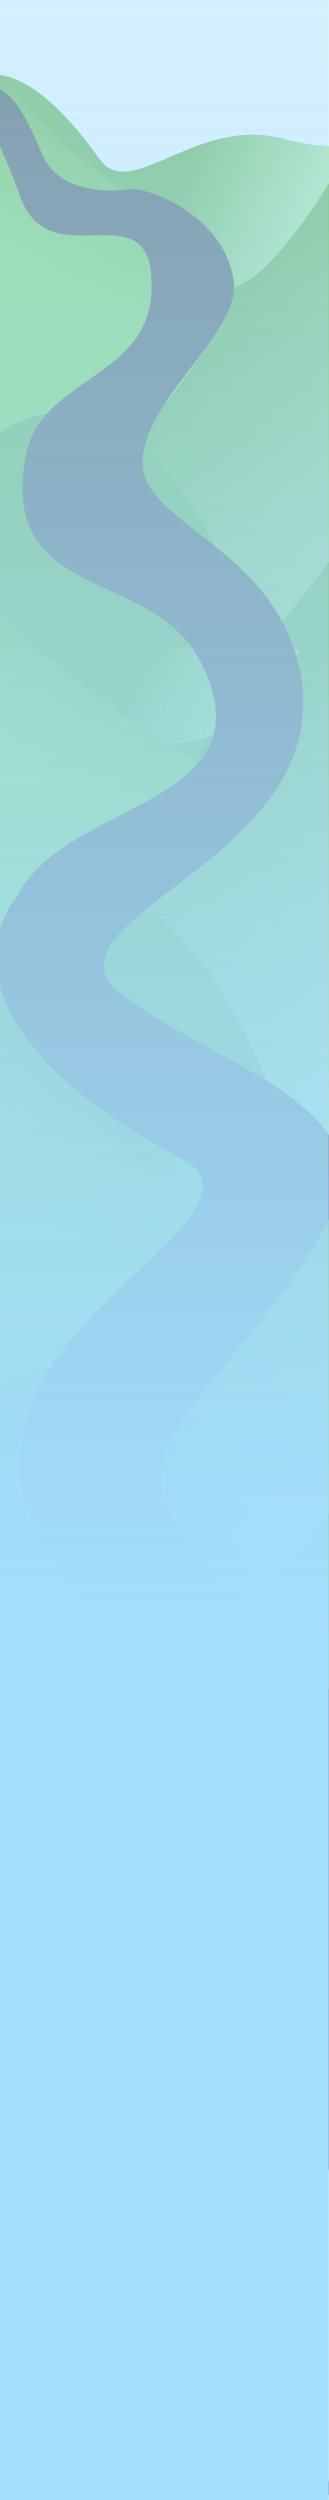
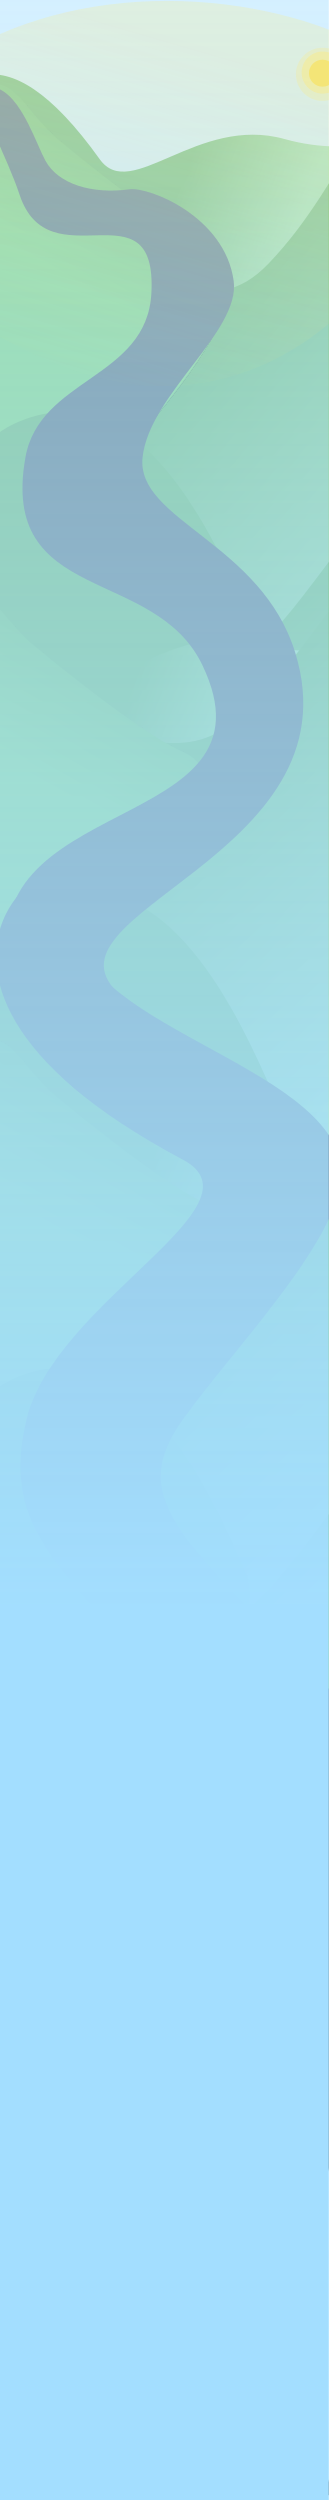
<svg xmlns="http://www.w3.org/2000/svg" width="1440" height="10949" viewBox="0 0 1440 10949" fill="none">
  <g filter="url(#filter0_f_0_1)">
    <path d="M-652.365 1650.64C-991.525 1869.22 -236.865 2793.05 -236.865 2793.05H1583.69L1791 572.348C1791 572.348 1570.15 699.273 1245.78 608.776C864.5 502.404 573.803 888.987 437 697.664C-420.5 -501.576 -536.348 1575.88 -652.365 1650.64Z" fill="url(#paint0_linear_0_1)" />
    <path d="M435.302 1492.64C223.712 1831.41 -69 2878 -69 2878H1804L1803.42 391.847C1803.42 391.847 1713.61 364.071 1613.16 523.934C1445.24 791.155 1352.62 968.175 1177.94 1152.38C895.593 1450.11 706.488 1058.46 435.302 1492.64Z" fill="url(#paint1_linear_0_1)" />
    <path d="M321.302 3169.69C109.712 3444.48 -183 4293.43 -183 4293.43H1690L1689.42 2276.77C1689.42 2276.77 1599.61 2254.24 1499.16 2383.91C1331.24 2600.67 1238.62 2744.26 1063.94 2893.68C781.593 3135.19 592.488 2817.49 321.302 3169.69Z" fill="url(#paint2_linear_0_1)" />
    <g filter="url(#filter1_d_0_1)">
      <path d="M916.69 1084.44C1301.2 1251.38 393.5 2134.42 393.5 2134.42L-568.001 1988.7V1162.71C-568.001 1162.71 -420.633 613.761 -114.039 402.766C52.335 288.269 98.384 482.523 262.999 618.246C529.069 837.617 785.159 1027.33 916.69 1084.44Z" fill="url(#paint3_linear_0_1)" />
    </g>
    <path d="M60.842 1856.5C-544.948 2141.29 -328.344 3889.68 -328.344 3889.68H1465L1430 3712.36C1430 3712.36 934.763 3145.41 1036.81 3004.48C1146.85 2852.52 1099.84 2721.15 1087.34 2693.26C948.889 2384.49 614.403 1596.26 60.842 1856.5Z" fill="url(#paint4_linear_0_1)" />
    <path d="M-16.363 3058.29C-621.863 3340.98 -405.362 5076.45 -405.362 5076.45H1271.64L1352.14 4900.44C1352.14 4900.44 857.138 4337.67 959.138 4197.78C1069.12 4046.95 1022.14 3916.55 1009.64 3888.87C871.258 3582.37 536.932 2799.97 -16.363 3058.29Z" fill="url(#paint5_linear_0_1)" />
    <path d="M-766.365 3859.98C-1105.53 4078.56 -350.865 5002.39 -350.865 5002.39H1469.69L1677 2781.69C1677 2781.69 1456.15 2908.61 1131.78 2818.12C750.5 2711.74 459.803 3098.33 323 2907C-534.5 1707.76 -650.348 3785.22 -766.365 3859.98Z" fill="url(#paint6_linear_0_1)" />
    <path d="M288.302 3429.42C76.712 3704.22 -216 4828 -216 4828H1657L1656.42 2536.5C1656.42 2536.5 1566.61 2513.97 1466.16 2643.65C1298.24 2860.41 1205.62 3004 1030.94 3153.42C748.593 3394.92 559.488 3077.23 288.302 3429.42Z" fill="url(#paint7_linear_0_1)" />
    <path d="M288.616 5379.35C42.909 5654.12 -297 6503 -297 6503H1878L1877.33 4486.5C1877.33 4486.5 1773.04 4463.97 1656.39 4593.63C1461.4 4810.37 1353.84 4953.95 1150.99 5103.36C823.123 5344.85 603.527 5027.18 288.616 5379.35Z" fill="url(#paint8_linear_0_1)" />
    <g filter="url(#filter2_d_0_1)">
      <path d="M802.69 3293.78C1187.2 3460.72 279.5 4343.76 279.5 4343.76L-682.001 4198.04V3372.05C-682.001 3372.05 -534.633 2823.1 -228.039 2612.11C-61.665 2497.61 -15.616 2691.86 148.999 2827.59C415.069 3046.96 671.159 3236.68 802.69 3293.78Z" fill="url(#paint9_linear_0_1)" />
    </g>
    <path d="M171.842 3958.21C-433.948 4243 -217.344 5991.39 -217.344 5991.39H1576L1541 5814.08C1541 5814.08 1045.76 5247.12 1147.81 5106.19C1257.85 4954.23 1210.84 4822.87 1198.34 4794.97C1059.89 4486.2 725.403 3697.98 171.842 3958.21Z" fill="url(#paint10_linear_0_1)" />
    <path d="M-130.363 5267.63C-735.863 5550.32 -519.362 7285.79 -519.362 7285.79H1157.64L1238.14 7109.78C1238.14 7109.78 743.138 6547.01 845.138 6407.12C955.12 6256.29 908.138 6125.89 895.638 6098.21C757.258 5791.71 422.932 5009.31 -130.363 5267.63Z" fill="url(#paint11_linear_0_1)" />
    <path d="M-665.365 5837.78C-1004.53 6056.36 -249.865 6980.19 -249.865 6980.19H1570.69L1778 4759.49C1778 4759.49 1557.15 4886.41 1232.78 4795.92C851.5 4689.55 560.803 5076.13 424 4884.8C-433.5 3685.56 -549.348 5763.02 -665.365 5837.78Z" fill="url(#paint12_linear_0_1)" />
    <path d="M321.302 5970.42C109.712 6245.21 -183 7094.16 -183 7094.16H1690L1689.42 5077.5C1689.42 5077.5 1599.61 5054.97 1499.16 5184.64C1331.24 5401.4 1238.62 5544.99 1063.94 5694.41C781.593 5935.92 592.488 5618.22 321.302 5970.42Z" fill="url(#paint13_linear_0_1)" />
    <path d="M308.302 7356.83C96.712 7631.63 -196 8480.57 -196 8480.57H1677L1676.42 6463.91C1676.42 6463.91 1586.61 6441.38 1486.16 6571.05C1318.24 6787.81 1225.62 6931.4 1050.94 7080.82C768.593 7322.33 579.488 7004.64 308.302 7356.83Z" fill="url(#paint14_linear_0_1)" />
    <g filter="url(#filter3_d_0_1)">
      <path d="M903.69 5271.58C1288.2 5438.52 380.5 6321.56 380.5 6321.56L-581.001 6175.84V5349.85C-581.001 5349.85 -433.633 4800.9 -127.039 4589.91C39.335 4475.41 85.384 4669.67 249.999 4805.39C516.069 5024.76 772.159 5214.48 903.69 5271.58Z" fill="url(#paint15_linear_0_1)" />
    </g>
    <path d="M47.842 6043.64C-557.948 6328.44 -341.344 8076.82 -341.344 8076.82H1452L1417 7899.51C1417 7899.51 921.763 7332.55 1023.81 7191.62C1133.85 7039.66 1086.84 6908.3 1074.34 6880.4C935.889 6571.63 601.403 5783.41 47.842 6043.64Z" fill="url(#paint16_linear_0_1)" />
    <path d="M-29.363 7245.43C-634.863 7528.12 -418.362 9263.59 -418.362 9263.59H1258.64L1339.14 9087.58C1339.14 9087.58 844.138 8524.81 946.138 8384.92C1056.12 8234.09 1009.14 8103.69 996.638 8076.01C858.258 7769.51 523.932 6987.11 -29.363 7245.43Z" fill="url(#paint17_linear_0_1)" />
  </g>
  <path d="M663 1284C689.241 792.22 214.305 1244.14 85.06 850.92C36.45 703.025 -115.257 396.312 -115.257 396.312C-133.403 329.907 -84.536 342.433 8.724 396.312C101.983 450.192 160.411 632.612 198.484 703.026C255.016 807.578 404.087 850.92 566.728 829.072C654.082 817.338 985.692 949.496 1023.5 1231C1053.13 1451.61 652.585 1729.14 624.34 2003.83C596.095 2278.51 1144.18 2376 1293 2858.42C1570 3756.35 109.36 4003.61 532 4361.68C1052.66 4802.8 1293 4927.16 1293 4927.16L1367.5 5094.81L663 4896.93C663 4896.93 214.5 4925.1 50 4276.48C-156.82 3460.99 1247.77 3665.12 885.898 2912.2C676.943 2477.45 -2.674 2649.29 111.231 2003.83C172.936 1654.16 642.977 1659.25 663 1284Z" fill="#666666" />
  <path d="M800 5078.32C-804.5 4227.69 470.485 3478.79 344.5 3964.97C215.517 4462.72 1375 4628.96 1489.5 5078.32C1561.13 5359.43 1037 5884.98 800 6218.22C563.001 6551.46 768 6721.86 1383.41 7336.93C2287.3 8240.31 1297.08 9096.63 1359.01 10189.1C1399.36 10900.9 1464.94 10927.3 1472.04 10928.1H1472.67C1472.67 10928.1 1472.45 10928.1 1472.04 10928.1H194.94C197.002 10975.2 189.351 10928.1 189.351 10928.1H194.94C192.466 10871.6 176.021 10679.6 115.645 10108.4C-29.044 8739.54 1384.7 8571.29 742.5 7496.22C382.952 6894.32 -16.99 6776.79 115.645 6218.22C238.5 5700.83 1176.6 5277.98 800 5078.32Z" fill="#666666" />
  <rect width="1440" height="10949" fill="url(#paint18_linear_0_1)" />
+   <g opacity="0.75">
+     <path d="M1906.34 537.267C1947.03 851.139 1546.34 1591.88 854.274 1681.59C254.888 1781.81 -559.151 1175.99 -599.835 862.117C-640.519 548.245 -219.062 110.205 473 20.5C1165.06 -69.205 1865.66 223.395 1906.34 537.267Z" fill="url(#paint19_linear_0_1)" fill-opacity="0.29" />
+     <circle cx="1412.5" cy="325.5" r="116.5" fill="#FFE974" fill-opacity="0.33" />
+     <circle cx="1413.26" cy="317.885" r="92.134" fill="#FFE974" fill-opacity="0.6" />
+     <ellipse cx="1412.5" cy="320.551" rx="59.392" ry="59.011" fill="#FFE249" />
+   </g>
  <defs>
    <filter id="filter0_f_0_1" x="-858" y="321.666" width="2740" height="8945.92" filterUnits="userSpaceOnUse" color-interpolation-filters="sRGB">
      <feFlood flood-opacity="0" result="BackgroundImageFix" />
      <feBlend mode="normal" in="SourceGraphic" in2="BackgroundImageFix" result="shape" />
      <feGaussianBlur stdDeviation="2" result="effect1_foregroundBlur_0_1" />
    </filter>
    <filter id="filter1_d_0_1" x="-570.031" y="368.076" width="1583.69" height="1770.4" filterUnits="userSpaceOnUse" color-interpolation-filters="sRGB">
      <feFlood flood-opacity="0" result="BackgroundImageFix" />
      <feColorMatrix in="SourceAlpha" type="matrix" values="0 0 0 0 0 0 0 0 0 0 0 0 0 0 0 0 0 0 127 0" result="hardAlpha" />
      <feOffset dy="2.03" />
      <feGaussianBlur stdDeviation="1.015" />
      <feComposite in2="hardAlpha" operator="out" />
      <feColorMatrix type="matrix" values="0 0 0 0 0 0 0 0 0 0 0 0 0 0 0 0 0 0 0.25 0" />
      <feBlend mode="normal" in2="BackgroundImageFix" result="effect1_dropShadow_0_1" />
      <feBlend mode="normal" in="SourceGraphic" in2="effect1_dropShadow_0_1" result="shape" />
    </filter>
    <filter id="filter2_d_0_1" x="-684.031" y="2577.42" width="1583.69" height="1770.4" filterUnits="userSpaceOnUse" color-interpolation-filters="sRGB">
      <feFlood flood-opacity="0" result="BackgroundImageFix" />
      <feColorMatrix in="SourceAlpha" type="matrix" values="0 0 0 0 0 0 0 0 0 0 0 0 0 0 0 0 0 0 127 0" result="hardAlpha" />
      <feOffset dy="2.03" />
      <feGaussianBlur stdDeviation="1.015" />
      <feComposite in2="hardAlpha" operator="out" />
      <feColorMatrix type="matrix" values="0 0 0 0 0 0 0 0 0 0 0 0 0 0 0 0 0 0 0.25 0" />
      <feBlend mode="normal" in2="BackgroundImageFix" result="effect1_dropShadow_0_1" />
      <feBlend mode="normal" in="SourceGraphic" in2="effect1_dropShadow_0_1" result="shape" />
    </filter>
    <filter id="filter3_d_0_1" x="-583.031" y="4555.22" width="1583.69" height="1770.4" filterUnits="userSpaceOnUse" color-interpolation-filters="sRGB">
      <feFlood flood-opacity="0" result="BackgroundImageFix" />
      <feColorMatrix in="SourceAlpha" type="matrix" values="0 0 0 0 0 0 0 0 0 0 0 0 0 0 0 0 0 0 127 0" result="hardAlpha" />
      <feOffset dy="2.03" />
      <feGaussianBlur stdDeviation="1.015" />
      <feComposite in2="hardAlpha" operator="out" />
      <feColorMatrix type="matrix" values="0 0 0 0 0 0 0 0 0 0 0 0 0 0 0 0 0 0 0.25 0" />
      <feBlend mode="normal" in2="BackgroundImageFix" result="effect1_dropShadow_0_1" />
      <feBlend mode="normal" in="SourceGraphic" in2="effect1_dropShadow_0_1" result="shape" />
    </filter>
    <linearGradient id="paint0_linear_0_1" x1="792" y1="813" x2="1299.15" y2="1008.36" gradientUnits="userSpaceOnUse">
      <stop stop-color="#7DBC55" />
      <stop offset="1" stop-color="#BCEB9D" />
    </linearGradient>
    <linearGradient id="paint1_linear_0_1" x1="867.068" y1="1516.95" x2="2245.32" y2="2682.09" gradientUnits="userSpaceOnUse">
      <stop stop-color="#7DBC55" />
      <stop offset="1" stop-color="#BFEAA4" />
    </linearGradient>
    <linearGradient id="paint2_linear_0_1" x1="753.068" y1="3189.4" x2="1885.89" y2="4370.02" gradientUnits="userSpaceOnUse">
      <stop stop-color="#7DBC55" />
      <stop offset="1" stop-color="#BFEAA4" />
    </linearGradient>
    <linearGradient id="paint3_linear_0_1" x1="284.446" y1="345.119" x2="-87.271" y2="996.257" gradientUnits="userSpaceOnUse">
      <stop stop-color="#7DBC55" />
      <stop offset="1" stop-color="#94DD63" />
    </linearGradient>
    <linearGradient id="paint4_linear_0_1" x1="656.516" y1="2470.2" x2="1032.96" y2="3760.33" gradientUnits="userSpaceOnUse">
      <stop stop-color="#7DBC55" />
      <stop offset="0.609" stop-color="#7DBC55" />
      <stop offset="1" stop-color="#7DBC55" />
    </linearGradient>
    <linearGradient id="paint5_linear_0_1" x1="579.025" y1="3667.46" x2="950.509" y2="4949.43" gradientUnits="userSpaceOnUse">
      <stop stop-color="#7DBC55" />
      <stop offset="0.609" stop-color="#DCF0CE" />
      <stop offset="1" stop-color="#A3DEFF" />
    </linearGradient>
    <linearGradient id="paint6_linear_0_1" x1="645.848" y1="2839.46" x2="1244.28" y2="3071.81" gradientUnits="userSpaceOnUse">
      <stop stop-color="#7DBC55" />
      <stop offset="1" stop-color="#BCEB9D" />
    </linearGradient>
    <linearGradient id="paint7_linear_0_1" x1="720.068" y1="3449.14" x2="1852.89" y2="4629.75" gradientUnits="userSpaceOnUse">
      <stop stop-color="#7DBC55" />
      <stop offset="1" stop-color="#BFEAA4" />
    </linearGradient>
    <linearGradient id="paint8_linear_0_1" x1="789.999" y1="5399.06" x2="1903.35" y2="6746.58" gradientUnits="userSpaceOnUse">
      <stop stop-color="#7DBC55" />
      <stop offset="1" stop-color="#BFEAA4" />
    </linearGradient>
    <linearGradient id="paint9_linear_0_1" x1="170.446" y1="2554.46" x2="-201.271" y2="3205.6" gradientUnits="userSpaceOnUse">
      <stop stop-color="#7DBC55" />
      <stop offset="1" stop-color="#94DD63" />
    </linearGradient>
    <linearGradient id="paint10_linear_0_1" x1="767.516" y1="4571.91" x2="1143.96" y2="5862.04" gradientUnits="userSpaceOnUse">
      <stop stop-color="#7DBC55" />
      <stop offset="0.609" stop-color="#7DBC55" />
      <stop offset="1" stop-color="#7DBC55" />
    </linearGradient>
    <linearGradient id="paint11_linear_0_1" x1="465.025" y1="5876.8" x2="836.509" y2="7158.77" gradientUnits="userSpaceOnUse">
      <stop stop-color="#7DBC55" />
      <stop offset="0.609" stop-color="#DCF0CE" />
      <stop offset="1" stop-color="#A3DEFF" />
    </linearGradient>
    <linearGradient id="paint12_linear_0_1" x1="746.848" y1="4817.26" x2="1345.28" y2="5049.61" gradientUnits="userSpaceOnUse">
      <stop stop-color="#7DBC55" />
      <stop offset="1" stop-color="#BCEB9D" />
    </linearGradient>
    <linearGradient id="paint13_linear_0_1" x1="753.068" y1="5990.13" x2="1885.89" y2="7170.75" gradientUnits="userSpaceOnUse">
      <stop stop-color="#7DBC55" />
      <stop offset="1" stop-color="#BFEAA4" />
    </linearGradient>
    <linearGradient id="paint14_linear_0_1" x1="740.068" y1="7376.54" x2="1872.89" y2="8557.16" gradientUnits="userSpaceOnUse">
      <stop stop-color="#7DBC55" />
      <stop offset="1" stop-color="#BFEAA4" />
    </linearGradient>
    <linearGradient id="paint15_linear_0_1" x1="271.446" y1="4532.26" x2="-100.271" y2="5183.4" gradientUnits="userSpaceOnUse">
      <stop stop-color="#7DBC55" />
      <stop offset="1" stop-color="#94DD63" />
    </linearGradient>
    <linearGradient id="paint16_linear_0_1" x1="643.516" y1="6657.35" x2="1019.96" y2="7947.47" gradientUnits="userSpaceOnUse">
      <stop stop-color="#7DBC55" />
      <stop offset="0.609" stop-color="#7DBC55" />
      <stop offset="1" stop-color="#7DBC55" />
    </linearGradient>
    <linearGradient id="paint17_linear_0_1" x1="566.025" y1="7854.6" x2="937.509" y2="9136.57" gradientUnits="userSpaceOnUse">
      <stop stop-color="#7DBC55" />
      <stop offset="0.609" stop-color="#DCF0CE" />
      <stop offset="1" stop-color="#A3DEFF" />
    </linearGradient>
    <linearGradient id="paint18_linear_0_1" x1="720" y1="-6088.5" x2="720" y2="8068" gradientUnits="userSpaceOnUse">
      <stop stop-color="#A3DEFF" stop-opacity="0" />
      <stop offset="0.054" stop-color="#A3DEFF" stop-opacity="0.054" />
      <stop offset="0.928" stop-color="#A3DEFF" />
    </linearGradient>
+     <linearGradient id="paint19_linear_0_1" x1="1440.75" y1="361.023" x2="998.944" y2="1880.27" gradientUnits="userSpaceOnUse">
+       <stop stop-color="#FFE974" />
+       <stop offset="1" stop-color="#FFE974" stop-opacity="0" />
+     </linearGradient>
  </defs>
</svg>
